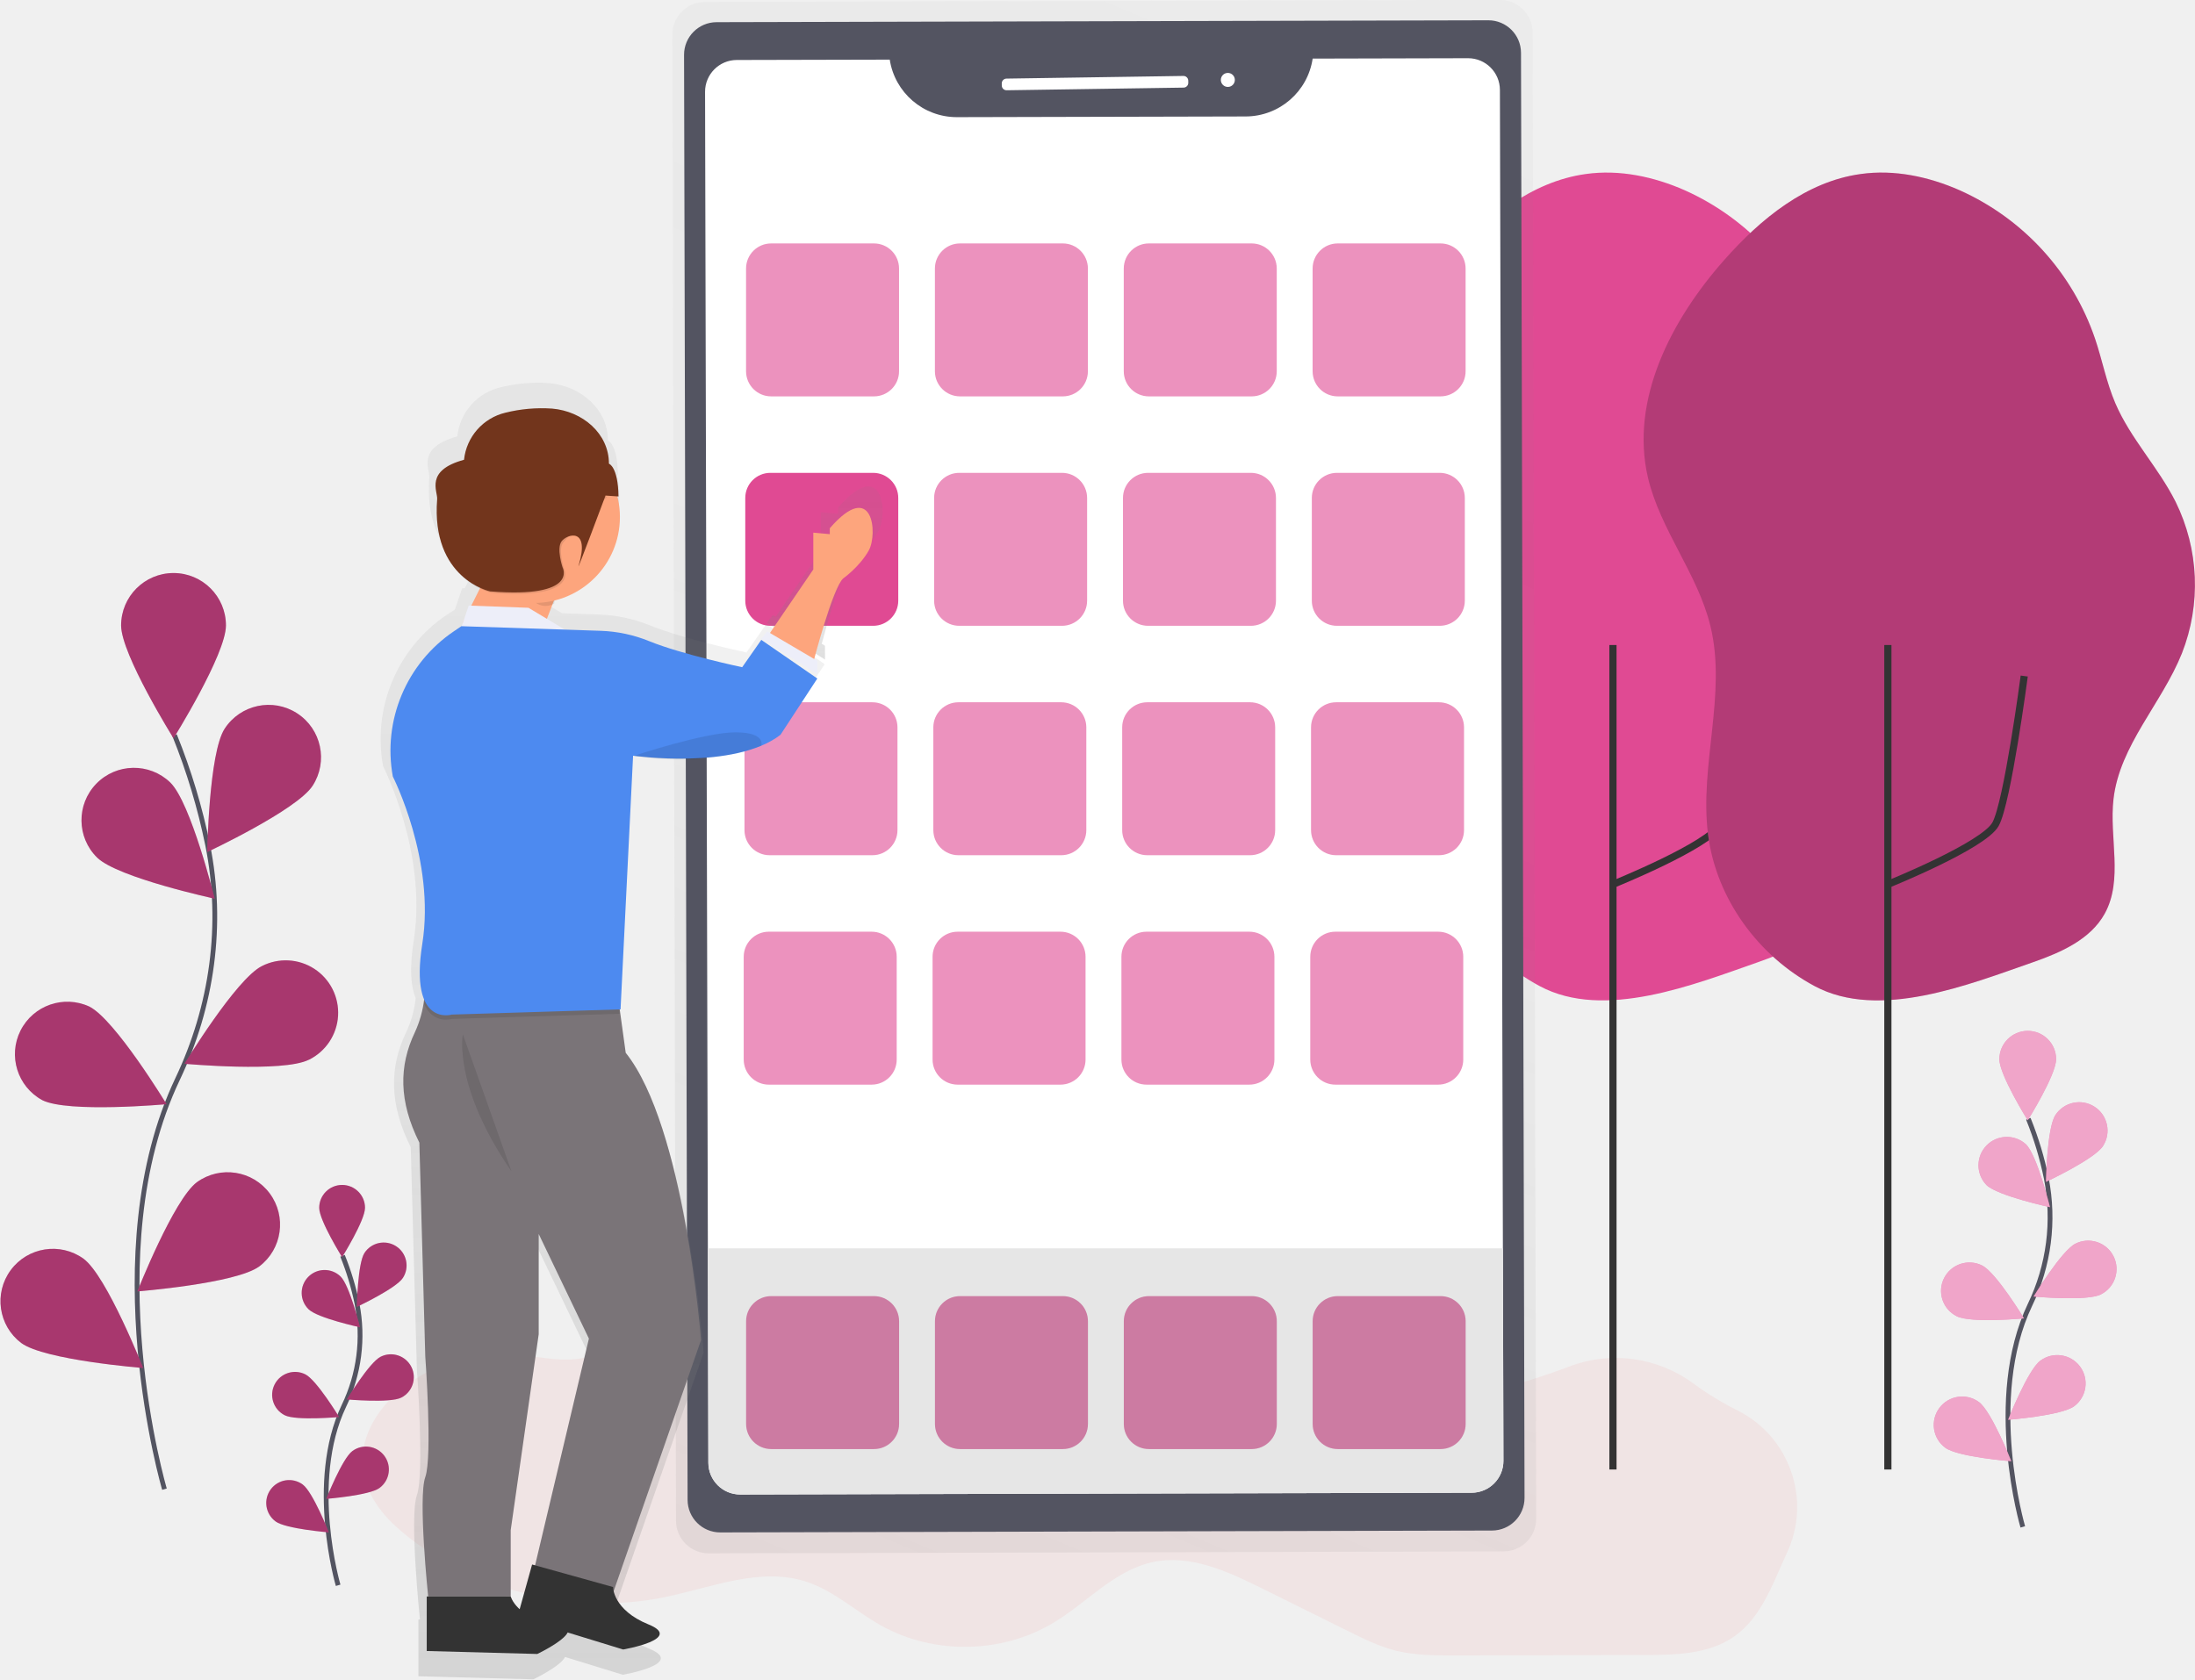
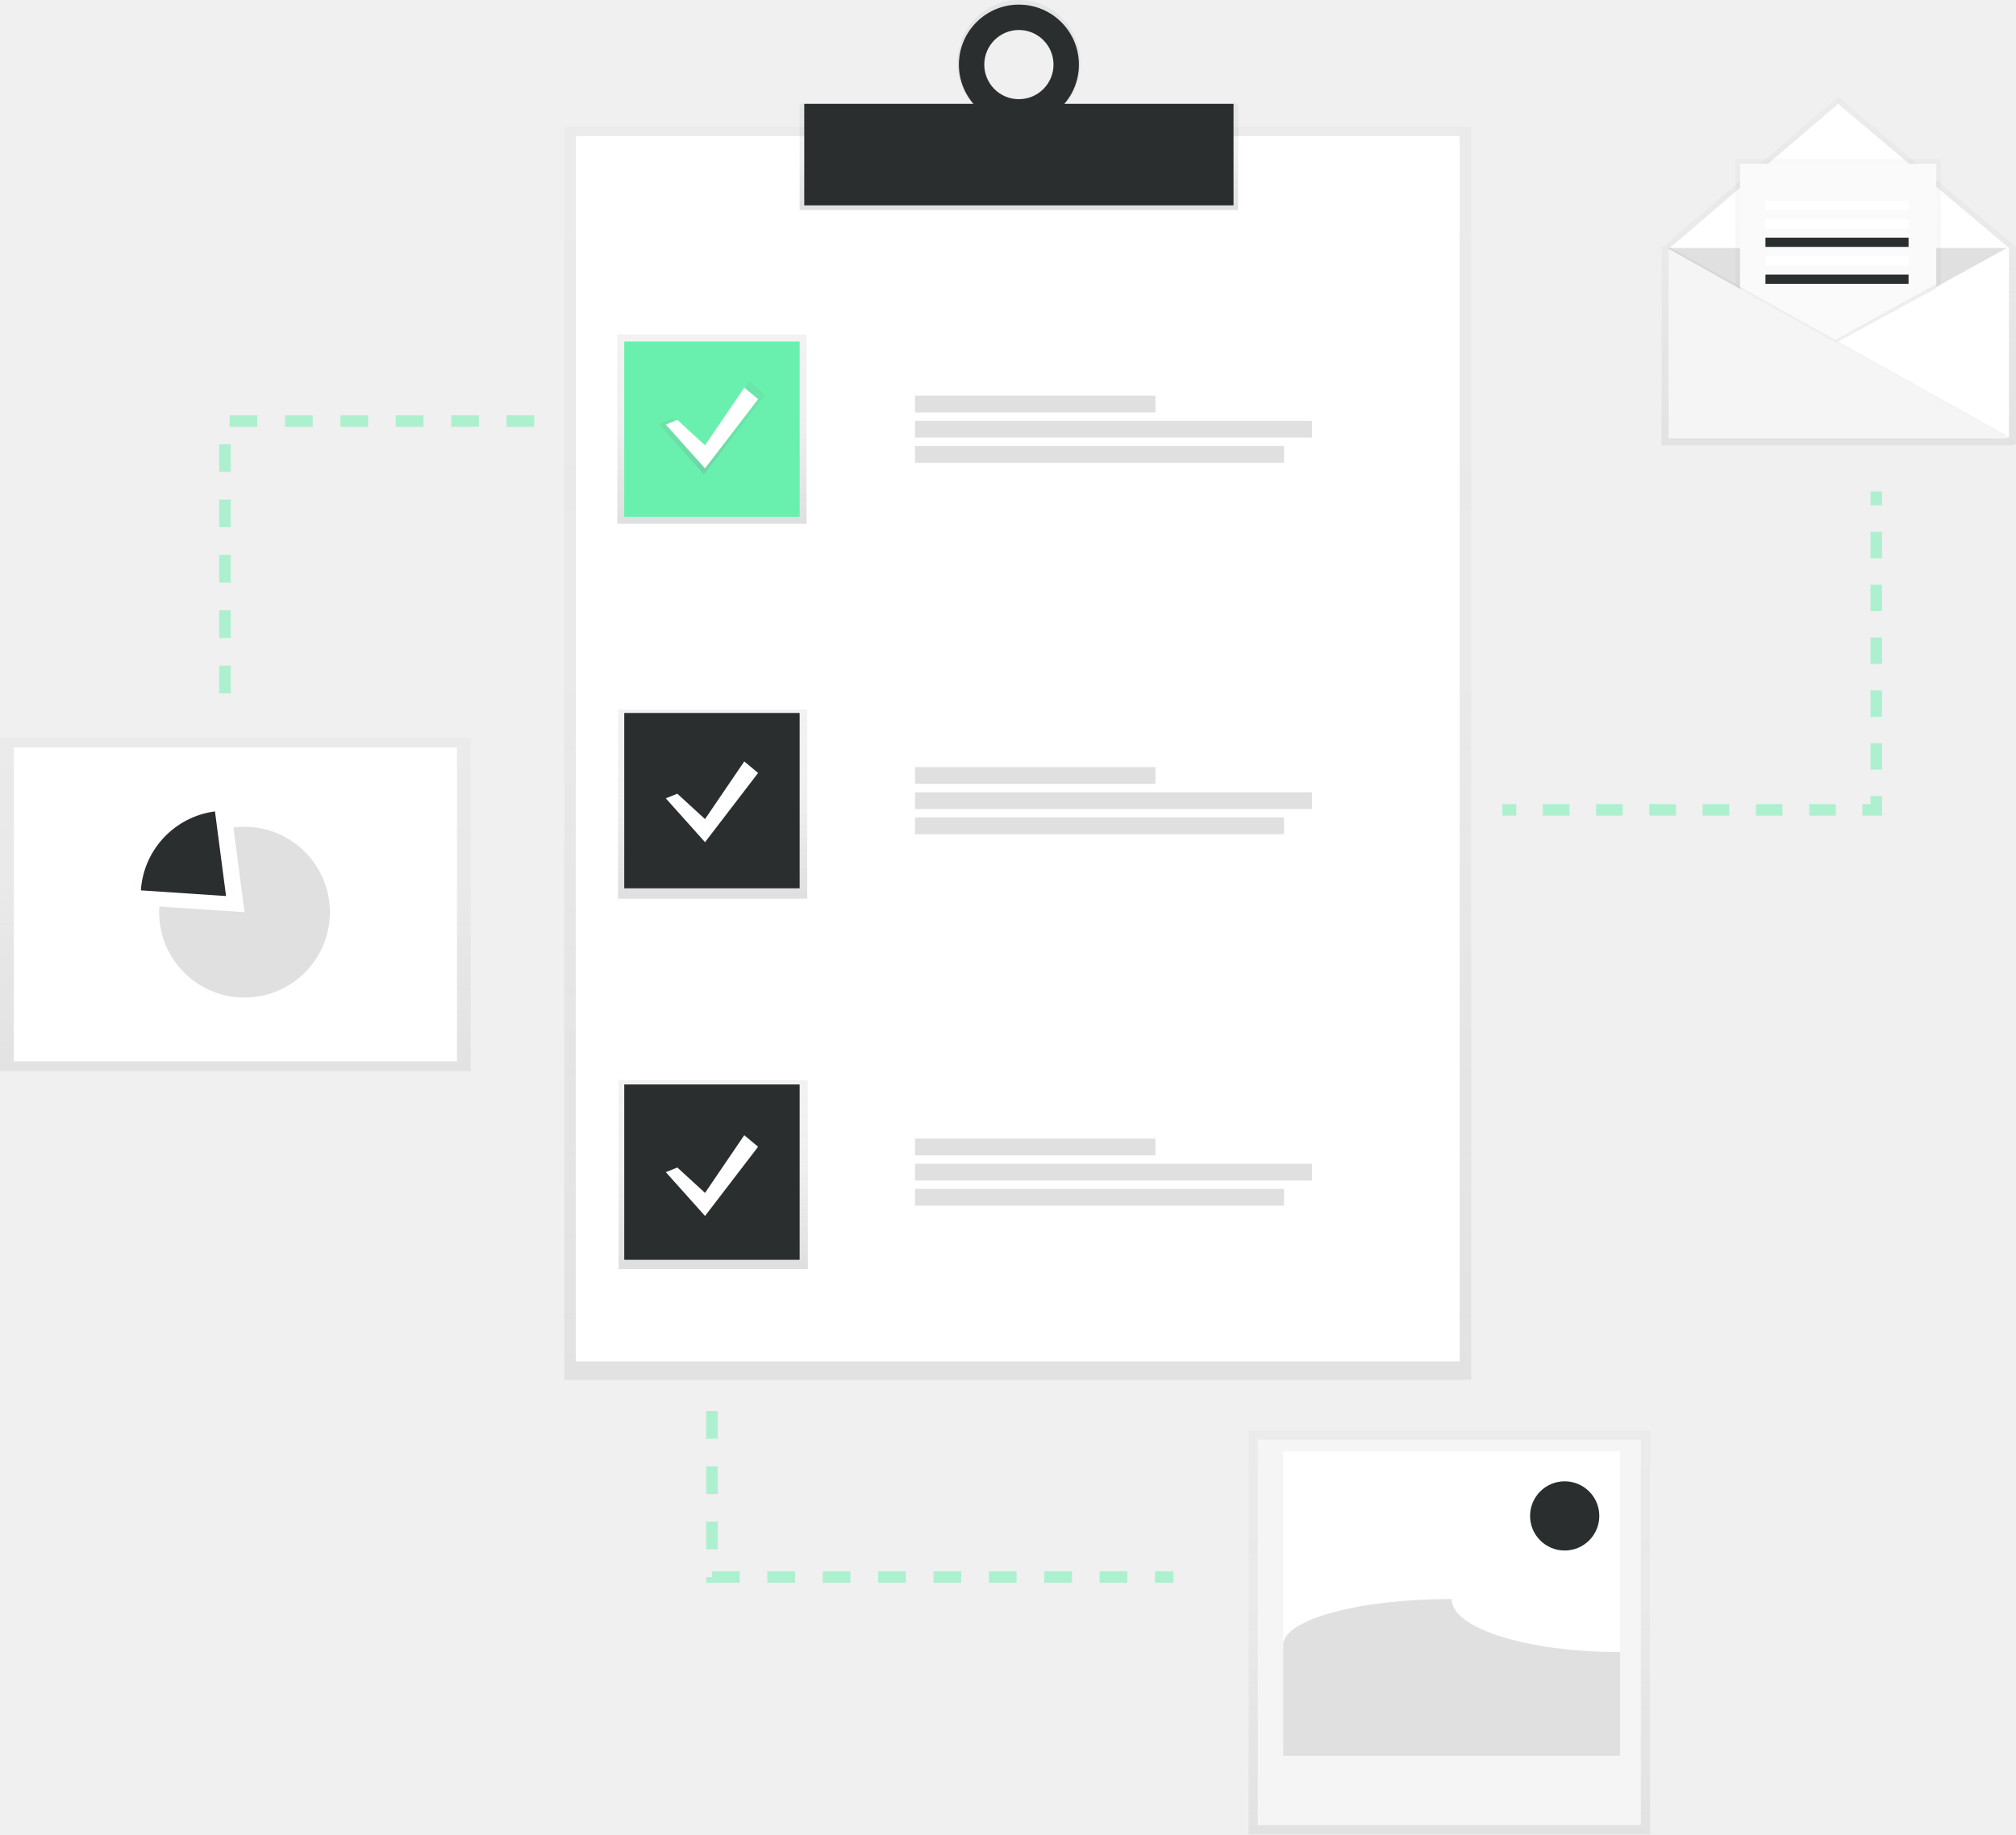
- <svg xmlns="http://www.w3.org/2000/svg" xmlns:xlink="http://www.w3.org/1999/xlink" id="c30e0d3c-7d63-44c3-a844-05f19c6deb9e" data-name="Layer 1" width="918.21" height="702.7" viewBox="0 0 918.21 702.7">
+ <svg xmlns="http://www.w3.org/2000/svg" xmlns:xlink="http://www.w3.org/1999/xlink" id="629dcec7-c063-4496-b40c-d8a33d01e794" data-name="Layer 1" width="873.56" height="795" viewBox="0 0 873.56 795">
  <defs>
-     <linearGradient id="ab413e6d-bded-4fe9-8b1a-854d2405dd6b" x1="473.15" y1="763.14" x2="757.69" y2="91.26" gradientTransform="translate(-13.63 -2.04) rotate(-0.14)" gradientUnits="userSpaceOnUse">
+     <linearGradient id="1ad885a6-086f-4584-b8fc-49709722d9e2" x1="441" y1="598" x2="441" y2="55" gradientUnits="userSpaceOnUse">
      <stop offset="0" stop-color="gray" stop-opacity="0.25" />
      <stop offset="0.54" stop-color="gray" stop-opacity="0.12" />
      <stop offset="1" stop-color="gray" stop-opacity="0.1" />
    </linearGradient>
-     <linearGradient id="d3c28b5f-26f8-46e4-b156-a8a3d4c863e6" x1="716.19" y1="374.64" x2="716.19" y2="302.23" gradientTransform="matrix(-1, 0, 0, 1, 1202, 0)" xlink:href="#ab413e6d-bded-4fe9-8b1a-854d2405dd6b" />
-     <linearGradient id="ec26d271-a053-41e5-a593-550ef3580f0a" x1="808.96" y1="801.35" x2="808.96" y2="258.82" gradientTransform="matrix(-1, 0, 0, 1, 1202, 0)" xlink:href="#ab413e6d-bded-4fe9-8b1a-854d2405dd6b" />
+     <linearGradient id="6f115915-dfc3-4eba-8ca8-4e2bf8885e02" x1="441.5" y1="91" x2="441.5" y2="44.98" xlink:href="#1ad885a6-086f-4584-b8fc-49709722d9e2" />
+     <linearGradient id="4923b0dd-8e96-4c93-b583-a6b0ce88de70" x1="604.72" y1="106.89" x2="604.72" y2="52.5" xlink:href="#1ad885a6-086f-4584-b8fc-49709722d9e2" />
+     <linearGradient id="ea587278-d59f-43ad-bda4-771cfa902fd4" x1="308.5" y1="227" x2="308.5" y2="145" xlink:href="#1ad885a6-086f-4584-b8fc-49709722d9e2" />
+     <linearGradient id="e2b55b91-c252-4605-a1d1-0f99b0ab4047" x1="308.78" y1="389.5" x2="308.78" y2="307.5" xlink:href="#1ad885a6-086f-4584-b8fc-49709722d9e2" />
+     <linearGradient id="76544af5-6047-4a4c-b2fc-a23f66c9d65b" x1="309.06" y1="550" x2="309.06" y2="468" xlink:href="#1ad885a6-086f-4584-b8fc-49709722d9e2" />
+     <linearGradient id="daf008b2-47be-48c6-a376-1f125493a331" x1="308.5" y1="205.63" x2="308.5" y2="165.37" xlink:href="#1ad885a6-086f-4584-b8fc-49709722d9e2" />
+     <linearGradient id="ebbb3683-2e35-4ba5-aa17-65e675e22e58" x1="796.5" y1="193" x2="796.5" y2="42" xlink:href="#1ad885a6-086f-4584-b8fc-49709722d9e2" />
+     <linearGradient id="3d5714ec-ccf4-45ec-9ad7-6b8d237940bd" x1="796.5" y1="176" x2="796.5" y2="69" xlink:href="#1ad885a6-086f-4584-b8fc-49709722d9e2" />
+     <linearGradient id="77e7c8c2-0f5e-4b8d-920a-2630d282c2c9" x1="628" y1="795" x2="628" y2="620" xlink:href="#1ad885a6-086f-4584-b8fc-49709722d9e2" />
+     <linearGradient id="a6898519-96e7-44e1-b71e-df9c3f17d463" x1="102" y1="464.25" x2="102" y2="319.75" xlink:href="#1ad885a6-086f-4584-b8fc-49709722d9e2" />
  </defs>
-   <path d="M354,665.14c12.31.81,25.32,5.08,36.52-.09,2.89-1.33,5.51-3.25,8.51-4.32,6.89-2.46,14.46-.07,21.4,2.23a948.63,948.63,0,0,0,166.86,38.93c11.68,1.63,23.87,3,35-.8,8.14-2.77,15.19-8.12,23.25-11.12,13.18-4.89,27.74-3.07,41.77-2.3a267.56,267.56,0,0,0,108-16.45l1.81-.69a54.6,54.6,0,0,1,52.09,7,127.79,127.79,0,0,0,18.58,11.33,45.25,45.25,0,0,1,20.59,59.63l-.24.52c-5.72,12.47-10.49,26.43-21.7,34.35-10.57,7.47-24.44,7.78-37.38,7.81l-79.43.19c-8.24,0-16.58,0-24.58-1.94-7.19-1.77-13.88-5.09-20.51-8.39L669,763.4c-14.31-7.11-30-14.43-45.66-11.16-16,3.34-27.53,16.79-41.47,25.27-21.63,13.17-50.39,13.69-72.48,1.29-10.58-5.94-19.77-14.6-31.31-18.33-19.06-6.17-39.31,2.37-58.92,6.46C381,774.89,336.05,764,306.81,737.67,269.15,703.75,313.37,662.48,354,665.14Z" transform="translate(-140.89 -98.65)" fill="#f0e4e4" />
-   <path d="M209.69,721.78S180.58,623,215.15,550.22c14.51-30.53,19.33-64.8,12.62-97.93a262.52,262.52,0,0,0-13.86-46" transform="translate(-140.89 -98.65)" fill="none" stroke="#535461" stroke-miterlimit="10" stroke-width="2" />
-   <path d="M235.41,360.36c0,12.11-21.93,47.23-21.93,47.23s-21.93-35.12-21.93-47.23a21.93,21.93,0,1,1,43.86,0Z" transform="translate(-140.89 -98.65)" fill="#e04a93" />
-   <path d="M271.66,427.45c-6.58,10.17-44.08,27.73-44.08,27.73s.68-41.4,7.26-51.57a21.93,21.93,0,1,1,36.82,23.84Z" transform="translate(-140.89 -98.65)" fill="#e04a93" />
-   <path d="M270.08,542.09c-10.81,5.45-52,1.69-52,1.69s21.49-35.4,32.3-40.85a21.93,21.93,0,1,1,19.75,39.16Z" transform="translate(-140.89 -98.65)" fill="#e04a93" />
-   <path d="M249.35,628.57c-9.74,7.2-51,10.46-51,10.46s15.2-38.52,24.93-45.72a21.93,21.93,0,0,1,26.08,35.26Z" transform="translate(-140.89 -98.65)" fill="#e04a93" />
-   <path d="M181.54,457.52c8.69,8.44,49.16,17.18,49.16,17.18s-9.91-40.2-18.6-48.64a21.93,21.93,0,0,0-30.56,31.46Z" transform="translate(-140.89 -98.65)" fill="#e04a93" />
-   <path d="M158.57,559c10.81,5.45,52,1.69,52,1.69s-21.49-35.4-32.3-40.85A21.93,21.93,0,0,0,158.57,559Z" transform="translate(-140.89 -98.65)" fill="#e04a93" />
-   <path d="M149.78,660.62c9.74,7.2,51,10.46,51,10.46s-15.2-38.52-24.93-45.72a21.93,21.93,0,0,0-26.08,35.26Z" transform="translate(-140.89 -98.65)" fill="#e04a93" />
-   <path d="M235.41,360.36c0,12.11-21.93,47.23-21.93,47.23s-21.93-35.12-21.93-47.23a21.93,21.93,0,1,1,43.86,0Z" transform="translate(-140.89 -98.65)" opacity="0.25" />
-   <path d="M271.66,427.45c-6.58,10.17-44.08,27.73-44.08,27.73s.68-41.4,7.26-51.57a21.93,21.93,0,1,1,36.82,23.84Z" transform="translate(-140.89 -98.65)" opacity="0.25" />
-   <path d="M270.08,542.09c-10.81,5.45-52,1.69-52,1.69s21.49-35.4,32.3-40.85a21.93,21.93,0,1,1,19.75,39.16Z" transform="translate(-140.89 -98.65)" opacity="0.25" />
-   <path d="M249.35,628.57c-9.74,7.2-51,10.46-51,10.46s15.2-38.52,24.93-45.72a21.93,21.93,0,0,1,26.08,35.26Z" transform="translate(-140.89 -98.65)" opacity="0.25" />
-   <path d="M181.54,457.52c8.69,8.44,49.16,17.18,49.16,17.18s-9.91-40.2-18.6-48.64a21.93,21.93,0,0,0-30.56,31.46Z" transform="translate(-140.89 -98.65)" opacity="0.25" />
-   <path d="M158.57,559c10.81,5.45,52,1.69,52,1.69s-21.49-35.4-32.3-40.85A21.93,21.93,0,0,0,158.57,559Z" transform="translate(-140.89 -98.65)" opacity="0.25" />
-   <path d="M149.78,660.62c9.74,7.2,51,10.46,51,10.46s-15.2-38.52-24.93-45.72a21.93,21.93,0,0,0-26.08,35.26Z" transform="translate(-140.89 -98.65)" opacity="0.25" />
-   <path d="M740.41,447.92c-3.7-29,7.89-58.85,1-87.24-5.3-21.93-21-40.24-26.16-62.21-7.58-32.56,9.76-66,31.89-91,15.22-17.23,34.32-32.87,57.09-36,14.06-2,28.51,1.09,41.49,6.82a105.27,105.27,0,0,1,56.6,62.17c3,8.9,4.73,18.21,8.42,26.84,6.35,14.87,18,26.87,25.25,41.33A78.42,78.42,0,0,1,938.65,372c-8.39,20.94-26,38.46-28.6,60.87-1.89,16.15,4.17,33.84-3.7,48.07-5.94,10.74-18.17,16.16-29.75,20.22C849.66,510.56,812,525.76,785,511.29,761.38,498.64,743.83,474.69,740.41,447.92Z" transform="translate(-140.89 -98.65)" fill="#e04a93" />
-   <path d="M816,468.53s39.66-16,44.66-25,12-62,12-62" transform="translate(-140.89 -98.65)" fill="none" stroke="#333" stroke-miterlimit="10" stroke-width="3" />
-   <line x1="674.73" y1="614.9" x2="674.73" y2="269.9" fill="none" stroke="#333" stroke-miterlimit="10" stroke-width="3" />
  <g opacity="0.5">
-     <path d="M768.29,98.65l-332.5.81a13.66,13.66,0,0,0-13.63,13.69L423.67,735a13.66,13.66,0,0,0,13.7,13.63l332.5-.81a13.66,13.66,0,0,0,13.63-13.69L782,112.28A13.66,13.66,0,0,0,768.29,98.65Z" transform="translate(-140.89 -98.65)" fill="url(#ab413e6d-bded-4fe9-8b1a-854d2405dd6b)" />
+     <rect x="244.5" y="55" width="393" height="543" fill="url(#1ad885a6-086f-4584-b8fc-49709722d9e2)" />
  </g>
-   <rect x="427.78" y="107.54" width="350.11" height="631.95" rx="13.64" ry="13.64" transform="translate(-141.92 -97.18) rotate(-0.14)" fill="#535461" />
-   <path d="M769.8,709.94a13.3,13.3,0,0,1-13.26,13.33l-306,.74a13.3,13.3,0,0,1-13.33-13.26L437,621l-1.17-483.92a13.3,13.3,0,0,1,13.26-13.33l64-.15a28.39,28.39,0,0,0,28,24.07l120.92-.29A28.4,28.4,0,0,0,690,123.17l65-.16a13.3,13.3,0,0,1,13.33,13.26L769.58,621Z" transform="translate(-140.89 -98.65)" fill="#fff" />
-   <path d="M769.8,709.94a13.3,13.3,0,0,1-13.26,13.33l-306,.74a13.3,13.3,0,0,1-13.33-13.26L437,621H769.58Z" transform="translate(-140.89 -98.65)" fill="#e6e6e6" />
-   <rect x="559.95" y="130.97" width="78.02" height="4.88" rx="2" ry="2" transform="translate(-142.83 -89.63) rotate(-0.86)" fill="#fff" />
-   <circle cx="654.53" cy="132.08" r="2.93" transform="translate(-142.81 -88.8) rotate(-0.86)" fill="#fff" />
-   <path d="M855.41,447.92c-3.7-29,7.89-58.85,1-87.24-5.3-21.93-21-40.24-26.16-62.21-7.58-32.56,9.76-66,31.89-91,15.22-17.23,34.32-32.87,57.09-36,14.06-2,28.51,1.09,41.49,6.82a105.27,105.27,0,0,1,56.6,62.17c3,8.9,4.73,18.21,8.42,26.84,6.35,14.87,18,26.87,25.25,41.33a78.42,78.42,0,0,1,2.63,63.41c-8.39,20.94-26,38.46-28.6,60.87-1.89,16.15,4.17,33.84-3.7,48.07-5.94,10.74-18.17,16.16-29.75,20.22C964.66,510.56,927,525.76,900,511.29,876.38,498.64,858.83,474.69,855.41,447.92Z" transform="translate(-140.89 -98.65)" fill="#e04a93" />
-   <path d="M855.41,447.92c-3.7-29,7.89-58.85,1-87.24-5.3-21.93-21-40.24-26.16-62.21-7.58-32.56,9.76-66,31.89-91,15.22-17.23,34.32-32.87,57.09-36,14.06-2,28.51,1.09,41.49,6.82a105.27,105.27,0,0,1,56.6,62.17c3,8.9,4.73,18.21,8.42,26.84,6.35,14.87,18,26.87,25.25,41.33a78.42,78.42,0,0,1,2.63,63.41c-8.39,20.94-26,38.46-28.6,60.87-1.89,16.15,4.17,33.84-3.7,48.07-5.94,10.74-18.17,16.16-29.75,20.22C964.66,510.56,927,525.76,900,511.29,876.38,498.64,858.83,474.69,855.41,447.92Z" transform="translate(-140.89 -98.65)" opacity="0.2" />
-   <path d="M931,468.53s39.66-16,44.66-25,12-62,12-62" transform="translate(-140.89 -98.65)" fill="none" stroke="#333" stroke-miterlimit="10" stroke-width="3" />
-   <line x1="789.73" y1="614.9" x2="789.73" y2="269.9" fill="none" stroke="#333" stroke-miterlimit="10" stroke-width="3" />
-   <path d="M282.34,762s-12.72-43.19,2.38-75a68.21,68.21,0,0,0,5.52-42.79,114.72,114.72,0,0,0-6.06-20.09" transform="translate(-140.89 -98.65)" fill="none" stroke="#535461" stroke-miterlimit="10" stroke-width="2" />
-   <path d="M293.58,604.06c0,5.29-9.58,20.64-9.58,20.64s-9.58-15.35-9.58-20.64a9.58,9.58,0,0,1,19.17,0Z" transform="translate(-140.89 -98.65)" fill="#e04a93" />
-   <path d="M309.43,633.38c-2.88,4.44-19.26,12.12-19.26,12.12s.3-18.09,3.17-22.54a9.58,9.58,0,0,1,16.09,10.42Z" transform="translate(-140.89 -98.65)" fill="#e04a93" />
-   <path d="M308.73,683.48c-4.73,2.38-22.75.74-22.75.74s9.39-15.47,14.12-17.85a9.58,9.58,0,1,1,8.63,17.11Z" transform="translate(-140.89 -98.65)" fill="#e04a93" />
-   <path d="M299.67,721.27c-4.26,3.15-22.29,4.57-22.29,4.57s6.64-16.83,10.9-20a9.58,9.58,0,0,1,11.4,15.41Z" transform="translate(-140.89 -98.65)" fill="#e04a93" />
-   <path d="M270,646.53c3.8,3.69,21.48,7.51,21.48,7.51s-4.33-17.57-8.13-21.26A9.58,9.58,0,1,0,270,646.53Z" transform="translate(-140.89 -98.65)" fill="#e04a93" />
-   <path d="M260,690.85c4.73,2.38,22.75.74,22.75.74s-9.39-15.47-14.12-17.85A9.58,9.58,0,0,0,260,690.85Z" transform="translate(-140.89 -98.65)" fill="#e04a93" />
-   <path d="M256.16,735.28c4.26,3.15,22.29,4.57,22.29,4.57s-6.64-16.83-10.9-20a9.58,9.58,0,1,0-11.4,15.41Z" transform="translate(-140.89 -98.65)" fill="#e04a93" />
-   <path d="M293.58,604.06c0,5.29-9.58,20.64-9.58,20.64s-9.58-15.35-9.58-20.64a9.58,9.58,0,0,1,19.17,0Z" transform="translate(-140.89 -98.65)" opacity="0.25" />
-   <path d="M309.43,633.38c-2.88,4.44-19.26,12.12-19.26,12.12s.3-18.09,3.17-22.54a9.58,9.58,0,0,1,16.09,10.42Z" transform="translate(-140.89 -98.65)" opacity="0.25" />
-   <path d="M308.73,683.48c-4.73,2.38-22.75.74-22.75.74s9.39-15.47,14.12-17.85a9.58,9.58,0,1,1,8.63,17.11Z" transform="translate(-140.89 -98.65)" opacity="0.25" />
-   <path d="M299.67,721.27c-4.26,3.15-22.29,4.57-22.29,4.57s6.64-16.83,10.9-20a9.58,9.58,0,0,1,11.4,15.41Z" transform="translate(-140.89 -98.65)" opacity="0.25" />
-   <path d="M270,646.53c3.8,3.69,21.48,7.51,21.48,7.51s-4.33-17.57-8.13-21.26A9.58,9.58,0,1,0,270,646.53Z" transform="translate(-140.89 -98.65)" opacity="0.25" />
-   <path d="M260,690.85c4.73,2.38,22.75.74,22.75.74s-9.39-15.47-14.12-17.85A9.58,9.58,0,0,0,260,690.85Z" transform="translate(-140.89 -98.65)" opacity="0.25" />
-   <path d="M256.16,735.28c4.26,3.15,22.29,4.57,22.29,4.57s-6.64-16.83-10.9-20a9.58,9.58,0,1,0-11.4,15.41Z" transform="translate(-140.89 -98.65)" opacity="0.25" />
-   <path d="M987.06,737.56s-15.76-53.5,3-92.88a84.51,84.51,0,0,0,6.83-53,142.13,142.13,0,0,0-7.51-24.88" transform="translate(-140.89 -98.65)" fill="none" stroke="#535461" stroke-miterlimit="10" stroke-width="2" />
-   <path d="M1001,541.88c0,6.56-11.87,25.57-11.87,25.57s-11.87-19-11.87-25.57a11.87,11.87,0,0,1,23.75,0Z" transform="translate(-140.89 -98.65)" fill="#e04a93" />
-   <path d="M1020.61,578.2c-3.56,5.5-23.86,15-23.86,15s.37-22.41,3.93-27.92a11.87,11.87,0,0,1,19.93,12.91Z" transform="translate(-140.89 -98.65)" fill="#e04a93" />
-   <path d="M1019.76,640.27c-5.85,3-28.18.91-28.18.91s11.63-19.16,17.49-22.12a11.87,11.87,0,0,1,10.69,21.2Z" transform="translate(-140.89 -98.65)" fill="#e04a93" />
-   <path d="M1008.53,687.09c-5.27,3.9-27.62,5.66-27.62,5.66s8.23-20.85,13.5-24.75a11.87,11.87,0,0,1,14.12,19.09Z" transform="translate(-140.89 -98.65)" fill="#e04a93" />
-   <path d="M971.82,594.49c4.7,4.57,26.62,9.3,26.62,9.3s-5.37-21.77-10.07-26.33a11.87,11.87,0,0,0-16.55,17Z" transform="translate(-140.89 -98.65)" fill="#e04a93" />
-   <path d="M959.39,649.41c5.85,3,28.18.91,28.18.91s-11.63-19.16-17.49-22.12a11.87,11.87,0,0,0-10.69,21.2Z" transform="translate(-140.89 -98.65)" fill="#e04a93" />
-   <path d="M954.63,704.44c5.27,3.9,27.62,5.66,27.62,5.66s-8.23-20.85-13.5-24.75a11.87,11.87,0,1,0-14.12,19.09Z" transform="translate(-140.89 -98.65)" fill="#e04a93" />
-   <path d="M1001,541.88c0,6.56-11.87,25.57-11.87,25.57s-11.87-19-11.87-25.57a11.87,11.87,0,0,1,23.75,0Z" transform="translate(-140.89 -98.65)" fill="#fff" opacity="0.5" />
-   <path d="M1020.61,578.2c-3.56,5.5-23.86,15-23.86,15s.37-22.41,3.93-27.92a11.87,11.87,0,0,1,19.93,12.91Z" transform="translate(-140.89 -98.65)" fill="#fff" opacity="0.5" />
-   <path d="M1019.76,640.27c-5.85,3-28.18.91-28.18.91s11.63-19.16,17.49-22.12a11.87,11.87,0,0,1,10.69,21.2Z" transform="translate(-140.89 -98.65)" fill="#fff" opacity="0.5" />
-   <path d="M1008.53,687.09c-5.27,3.9-27.62,5.66-27.62,5.66s8.23-20.85,13.5-24.75a11.87,11.87,0,0,1,14.12,19.09Z" transform="translate(-140.89 -98.65)" fill="#fff" opacity="0.5" />
-   <path d="M971.82,594.49c4.7,4.57,26.62,9.3,26.62,9.3s-5.37-21.77-10.07-26.33a11.87,11.87,0,0,0-16.55,17Z" transform="translate(-140.89 -98.65)" fill="#fff" opacity="0.5" />
-   <path d="M959.39,649.41c5.85,3,28.18.91,28.18.91s-11.63-19.16-17.49-22.12a11.87,11.87,0,0,0-10.69,21.2Z" transform="translate(-140.89 -98.65)" fill="#fff" opacity="0.5" />
-   <path d="M954.63,704.44c5.27,3.9,27.62,5.66,27.62,5.66s-8.23-20.85-13.5-24.75a11.87,11.87,0,1,0-14.12,19.09Z" transform="translate(-140.89 -98.65)" fill="#fff" opacity="0.5" />
-   <g opacity="0.6">
-     <rect x="312.09" y="101.86" width="64" height="64" rx="10.5" ry="10.5" fill="#e04a93" />
-     <rect x="391.09" y="101.86" width="64" height="64" rx="10.5" ry="10.5" fill="#e04a93" />
-     <rect x="470.09" y="101.86" width="64" height="64" rx="10.5" ry="10.5" fill="#e04a93" />
-     <rect x="549.09" y="101.86" width="64" height="64" rx="10.5" ry="10.5" fill="#e04a93" />
+   <rect x="249.5" y="59" width="383" height="531" fill="#fff" />
+   <rect x="346.5" y="44.98" width="190" height="46.02" fill="url(#6f115915-dfc3-4eba-8ca8-4e2bf8885e02)" />
+   <path d="M604.72,52.5c-14.67,0-26.56,12.18-26.56,27.2s11.89,27.2,26.56,27.2,26.56-12.18,26.56-27.2S619.39,52.5,604.72,52.5Zm0,42.89A15.69,15.69,0,1,1,620,79.7,15.51,15.51,0,0,1,604.72,95.39Z" transform="translate(-163.22 -52.5)" fill="url(#4923b0dd-8e96-4c93-b583-a6b0ce88de70)" />
+   <rect x="348.5" y="45" width="186" height="44" fill="#2a2e2e" />
+   <path d="M604.72,54.5a26,26,0,1,0,26,26A26,26,0,0,0,604.72,54.5Zm0,41a15,15,0,1,1,15-15A15,15,0,0,1,604.72,95.5Z" transform="translate(-163.22 -52.5)" fill="#2a2e2e" />
+   <rect x="267.5" y="145" width="82" height="82" fill="url(#ea587278-d59f-43ad-bda4-771cfa902fd4)" />
+   <rect x="267.78" y="307.5" width="82" height="82" fill="url(#e2b55b91-c252-4605-a1d1-0f99b0ab4047)" />
+   <rect x="268.06" y="468" width="82" height="82" fill="url(#76544af5-6047-4a4c-b2fc-a23f66c9d65b)" />
+   <rect x="270.5" y="148" width="76" height="76" fill="#69f0ae" />
+   <rect x="270.5" y="309" width="76" height="76" fill="#2a2e2e" />
+   <rect x="270.5" y="470" width="76" height="76" fill="#2a2e2e" />
+   <rect x="396.5" y="171.46" width="104.17" height="7.27" fill="#e0e0e0" />
+   <rect x="396.5" y="182.37" width="172" height="7.27" fill="#e0e0e0" />
+   <rect x="396.5" y="193.27" width="159.89" height="7.27" fill="#e0e0e0" />
+   <rect x="396.5" y="332.46" width="104.17" height="7.27" fill="#e0e0e0" />
+   <rect x="396.5" y="343.37" width="172" height="7.27" fill="#e0e0e0" />
+   <rect x="396.5" y="354.27" width="159.89" height="7.27" fill="#e0e0e0" />
+   <rect x="396.5" y="493.46" width="104.17" height="7.27" fill="#e0e0e0" />
+   <rect x="396.5" y="504.37" width="172" height="7.27" fill="#e0e0e0" />
+   <rect x="396.5" y="515.27" width="159.89" height="7.27" fill="#e0e0e0" />
+   <polygon points="291.25 181.47 305.05 194.13 324.6 165.38 331.5 171.13 305.05 205.63 285.5 183.78 291.25 181.47" fill="url(#daf008b2-47be-48c6-a376-1f125493a331)" />
+   <polygon points="293.5 182 305.5 193 322.5 168 328.5 173 305.5 203 288.5 184 293.5 182" fill="#fff" />
+   <polygon points="293.5 344 305.5 355 322.5 330 328.5 335 305.5 365 288.5 346 293.5 344" fill="#fff" />
+   <polygon points="293.5 506 305.5 517 322.5 492 328.5 497 305.5 527 288.5 508 293.5 506" fill="#fff" />
+   <g opacity="0.5">
+     <line x1="651" y1="351" x2="657" y2="351" fill="none" stroke="#69f0ae" stroke-miterlimit="10" stroke-width="5" />
+     <line x1="668.54" y1="351" x2="801.23" y2="351" fill="none" stroke="#69f0ae" stroke-miterlimit="10" stroke-width="5" stroke-dasharray="11.54 11.54" />
+     <polyline points="807 351 813 351 813 345" fill="none" stroke="#69f0ae" stroke-miterlimit="10" stroke-width="5" />
+     <line x1="813" y1="333.55" x2="813" y2="224.73" fill="none" stroke="#69f0ae" stroke-miterlimit="10" stroke-width="5" stroke-dasharray="11.45 11.45" />
+     <line x1="813" y1="219" x2="813" y2="213" fill="none" stroke="#69f0ae" stroke-miterlimit="10" stroke-width="5" />
  </g>
-   <rect x="311.76" y="197.86" width="64" height="64" rx="10.5" ry="10.5" fill="#e04a93" />
-   <rect x="390.76" y="197.86" width="64" height="64" rx="10.5" ry="10.5" fill="#e04a93" opacity="0.6" />
-   <rect x="469.76" y="197.86" width="64" height="64" rx="10.5" ry="10.5" fill="#e04a93" opacity="0.6" />
-   <rect x="548.76" y="197.86" width="64" height="64" rx="10.5" ry="10.5" fill="#e04a93" opacity="0.6" />
-   <g opacity="0.6">
-     <rect x="311.43" y="293.86" width="64" height="64" rx="10.5" ry="10.5" fill="#e04a93" />
-     <rect x="390.43" y="293.86" width="64" height="64" rx="10.5" ry="10.5" fill="#e04a93" />
-     <rect x="469.43" y="293.86" width="64" height="64" rx="10.5" ry="10.5" fill="#e04a93" />
-     <rect x="548.43" y="293.86" width="64" height="64" rx="10.5" ry="10.5" fill="#e04a93" />
+   <polyline points="231.5 182.5 97.5 182.5 97.5 308.5" fill="none" stroke="#69f0ae" stroke-miterlimit="10" stroke-width="5" stroke-dasharray="12" opacity="0.5" />
+   <polyline points="308.5 611.5 308.5 683.5 508.5 683.5" fill="none" stroke="#69f0ae" stroke-miterlimit="10" stroke-width="5" stroke-dasharray="12" opacity="0.5" />
+   <g opacity="0.5">
+     <polygon points="873.56 107.09 796.5 42 720.64 106.95 719.96 106.57 719.96 107.09 719.44 107.09 719.96 107.38 719.96 107.61 719.96 191.96 719.96 193 873.04 193 872.11 192.48 873.56 192.48 873.56 107.09" fill="url(#ebbb3683-2e35-4ba5-aa17-65e675e22e58)" />
  </g>
-   <g opacity="0.6">
-     <rect x="311.11" y="389.86" width="64" height="64" rx="10.5" ry="10.5" fill="#e04a93" />
-     <rect x="390.11" y="389.86" width="64" height="64" rx="10.5" ry="10.5" fill="#e04a93" />
-     <rect x="469.11" y="389.86" width="64" height="64" rx="10.5" ry="10.5" fill="#e04a93" />
-     <rect x="548.11" y="389.86" width="64" height="64" rx="10.5" ry="10.5" fill="#e04a93" />
+   <polygon points="870.5 189.5 723.5 189.5 723.5 107.5 796.5 45 870.5 107.5 870.5 189.5" fill="#fff" />
+   <polyline points="722.5 107.5 795.5 148.5 869.5 107.5" fill="#e0e0e0" />
+   <g opacity="0.5">
+     <polygon points="797.02 147.47 752 176 752 69 841 69 841 123.42 797.02 147.47" fill="url(#3d5714ec-ccf4-45ec-9ad7-6b8d237940bd)" />
  </g>
-   <path d="M486,368.86v5.78l-24.38-15.4,2.57-3.21,1.19.7,18.87-27.65V313l7.19.64v-2.57c19-21.82,20.91,2.57,17,9.63s-11.11,12.19-11.11,12.19c-4,3.36-11,28.76-12.69,35.13Z" transform="translate(-140.89 -98.65)" fill="url(#d3c28b5f-26f8-46e4-b156-a8a3d4c863e6)" />
-   <path d="M301.15,419.25h0s18.61,36.41,12.83,72.82c-1.94,12.24-1.13,19.72.81,24.28a44.65,44.65,0,0,1-4,14.22c-7.06,14.76-7.06,30.16,1.92,48.13l2.57,93s3.21,43.63,0,52.62,1.28,52,1.28,52h-.64v23.74L364,801.35S375.27,796,377.27,792l24.16,7.43s26.59-4.58,11-10.92c-11.61-4.72-14.49-11.47-15.21-14.59l38-109.26s-7.06-93-32.73-125.13l-2.6-18.92h.36l5.45-110.47.45.06-.13,0a122.49,122.49,0,0,0,42.36-.65,66,66,0,0,0,12.27-3.43l.73-.29.08,0,.07,0h0a37.14,37.14,0,0,0,8.34-4.76l16-24.51-24.38-16.8-8.34,11.9s-26.13-5.52-40.48-11.34a61.31,61.31,0,0,0-21-4.51L376,355.27l-7.81-4.69,2.44-6.31c.24-.11.48-.22.72-.35l.22-1.35a37.43,37.43,0,0,0,27.31-45.33l.51,0c-.22-13-4.2-14.27-4.2-14.27,0-13.22-11.55-22.89-24.71-24a65.43,65.43,0,0,0-20.29,1.78,23.61,23.61,0,0,0-18,20.52C315,286,320.76,295,320.49,298.45c-1.32,16.8,4,26.73,9.9,32.52a31,31,0,0,0,8.67,6.36l-3.75,7.51-1.1,0-3.06,9H331L327.66,356A62.69,62.69,0,0,0,301.15,419.25Zm51.33,357.07V747.45l12.19-85.34V618.47L386.5,664,363,762.76l-1.23-.34-5.41,19.44A12.77,12.77,0,0,1,352.49,776.32Z" transform="translate(-140.89 -98.65)" fill="url(#ec26d271-a053-41e5-a593-550ef3580f0a)" />
-   <path d="M481.11,321.53v15.41l-18.36,26.9,18.36,11.95s8.16-31.44,12.56-35.14c0,0,6.91-4.93,10.67-11.71s1.88-30.21-16.33-9.25v2.47Z" transform="translate(-140.89 -98.65)" fill="#fda57d" />
-   <path d="M334.93,358.29l7.27-14.54a2.69,2.69,0,0,1,2.27-1.49l27.61-1.41a2.69,2.69,0,0,1,2.65,3.66l-7.12,18.41a2.69,2.69,0,0,1-2.75,1.71l-27.75-2.47A2.69,2.69,0,0,1,334.93,358.29Z" transform="translate(-140.89 -98.65)" fill="#fda57d" />
-   <polygon points="196.08 253.4 191.39 267.15 239.55 265.42 221.05 254.32 196.08 253.4" fill="#edeef9" />
-   <polygon points="318.47 267.27 320.93 264.19 341.89 276.52 341.89 282.07 318.47 267.27" fill="#edeef9" />
-   <path d="M317.72,502.32a45.81,45.81,0,0,1-3.25,28.22c-6.78,14.18-6.78,29,1.85,46.24l2.47,89.4s3.08,41.93,0,50.56S320,766.69,320,766.69h34.53V738.94l11.71-82V615l21,43.78-24,101.12,31.44,12.95,39.46-113.45S427.3,570,402.64,539.18L398,505.57Z" transform="translate(-140.89 -98.65)" fill="#7a7478" />
-   <path d="M319.4,789.5V766.69h35.14s2.47,9.25,18.5,11.1-7.4,12.95-7.4,12.95Z" transform="translate(-140.89 -98.65)" fill="#333" />
-   <path d="M357.36,775.3l6.12-22,33.86,9.43s-.11,9.57,14.84,15.65-10.6,10.49-10.6,10.49Z" transform="translate(-140.89 -98.65)" fill="#333" />
-   <path d="M398,507.42l-80.29-3.25a44.92,44.92,0,0,1,.61,14.56c3.67,8.64,11.55,6.28,11.55,6.28l70.25-2.16Z" transform="translate(-140.89 -98.65)" opacity="0.1" />
-   <path d="M333.89,360.68l-3.2,2.17a60.24,60.24,0,0,0-25.47,60.74h0s17.88,35,12.33,70,12.33,29.6,12.33,29.6l70.6-2.17,5.24-106.15s42.54,6.05,61.66-8.75l15.41-23.55L459.36,366.4l-8,11.44s-25.11-5.3-38.9-10.9a58.91,58.91,0,0,0-20.22-4.33Z" transform="translate(-140.89 -98.65)" fill="#4d8af0" />
-   <path d="M334.51,531.47s-4.32,21.58,20.35,57.34" transform="translate(-140.89 -98.65)" opacity="0.1" />
-   <path d="M406,414.94s29.59-9.86,42.54-9.86,10.79,5.59,10.79,5.59S438.71,419.87,406,414.94Z" transform="translate(-140.89 -98.65)" opacity="0.1" />
-   <path d="M372.47,342.1l-11.78,1.41c-.37,0-.71.51-.91,1.24,2.59,4.67,5.83,7.45,9.35,7.45a7.27,7.27,0,0,0,3.57-1l.9-5.45C373.9,343.94,373.3,342,372.47,342.1Z" transform="translate(-140.89 -98.65)" opacity="0.1" />
-   <circle cx="223.36" cy="216.35" r="35.96" fill="#fda57d" />
-   <path d="M394.84,294.64h0L393,296.3a6.22,6.22,0,0,0,1.81,10.33h0s-16.11,16.11-18.35,19.1.37,10.86.37,10.86,7.12,13.11-30.34,10.11c0,0-24.72-5.24-22.1-38.58.26-3.34-5.24-12,11.24-16.48h0A22.68,22.68,0,0,1,353,271.94a62.87,62.87,0,0,1,19.5-1.71A24.48,24.48,0,0,1,394.84,294.64Z" transform="translate(-140.89 -98.65)" opacity="0.1" />
-   <path d="M395.62,292.68h0s3.82,1.18,4,13.71l-5.43-.37s-12.56,33.6-11.24,29.22c4.87-16.11-4.87-13.11-7.12-10.11s.37,10.86.37,10.86,7.12,13.11-30.34,10.11c0,0-24.72-5.24-22.1-38.58.26-3.34-5.24-12,11.24-16.48h0a22.68,22.68,0,0,1,17.34-19.71,62.87,62.87,0,0,1,19.5-1.71C384.52,270.69,395.62,280,395.62,292.68Z" transform="translate(-140.89 -98.65)" fill="#72351c" />
-   <g opacity="0.6">
-     <rect x="312.11" y="542.35" width="64" height="64" rx="10.5" ry="10.5" fill="#e04a93" />
-     <rect x="391.11" y="542.35" width="64" height="64" rx="10.5" ry="10.5" fill="#e04a93" />
-     <rect x="470.11" y="542.35" width="64" height="64" rx="10.5" ry="10.5" fill="#e04a93" />
-     <rect x="549.11" y="542.35" width="64" height="64" rx="10.5" ry="10.5" fill="#e04a93" />
+   <polygon points="797 148 754 176 754 71 839 71 839 124.4 797 148" fill="#fafafa" />
+   <polygon points="723 189 870 189 723 107 723 189" opacity="0.05" />
+   <polygon points="723 190 870 190 723 108 723 190" fill="#f5f5f5" />
+   <rect x="765" y="87" width="62" height="4" fill="#fff" />
+   <rect x="765" y="95" width="62" height="4" fill="#fff" />
+   <rect x="765" y="103" width="62" height="4" fill="#2a2e2e" />
+   <rect x="765" y="111" width="62" height="4" fill="#fff" />
+   <rect x="765" y="119" width="62" height="4" fill="#2a2e2e" />
+   <polygon points="839 125 839 123 795.26 147.31 796.45 147.97 839 125" opacity="0.05" />
+   <g opacity="0.5">
+     <rect x="541.02" y="620" width="173.95" height="175" fill="url(#77e7c8c2-0f5e-4b8d-920a-2630d282c2c9)" />
  </g>
-   <g opacity="0.1">
-     <rect x="312.11" y="542.35" width="64" height="64" rx="10.5" ry="10.5" />
-     <rect x="391.11" y="542.35" width="64" height="64" rx="10.5" ry="10.5" />
-     <rect x="470.11" y="542.35" width="64" height="64" rx="10.5" ry="10.5" />
-     <rect x="549.11" y="542.35" width="64" height="64" rx="10.5" ry="10.5" />
+   <rect x="545" y="624" width="166" height="167" fill="#f5f5f5" />
+   <rect x="556" y="629" width="146" height="128" fill="#fff" />
+   <path d="M865.22,768.5c-40.35,0-73-10.29-73-23-40.35,0-73,8.95-73,20v48h146Z" transform="translate(-163.22 -52.5)" fill="#e0e0e0" />
+   <circle cx="678" cy="657" r="15" fill="#2a2e2e" />
+   <g opacity="0.5">
+     <rect y="319.75" width="204" height="144.5" fill="url(#a6898519-96e7-44e1-b71e-df9c3f17d463)" />
  </g>
+   <rect x="6" y="324" width="192" height="136" fill="#fff" />
+   <path d="M269.17,410.84a37.29,37.29,0,0,0-4.8.32l4.8,36.68-36.91-2.46c-.05.81-.09,1.63-.09,2.46a37,37,0,1,0,37-37Z" transform="translate(-163.22 -52.5)" fill="#e0e0e0" />
+   <path d="M256.37,404.16a37,37,0,0,0-32.11,34.22l36.91,2.46Z" transform="translate(-163.22 -52.5)" fill="#2a2e2e" />
</svg>
